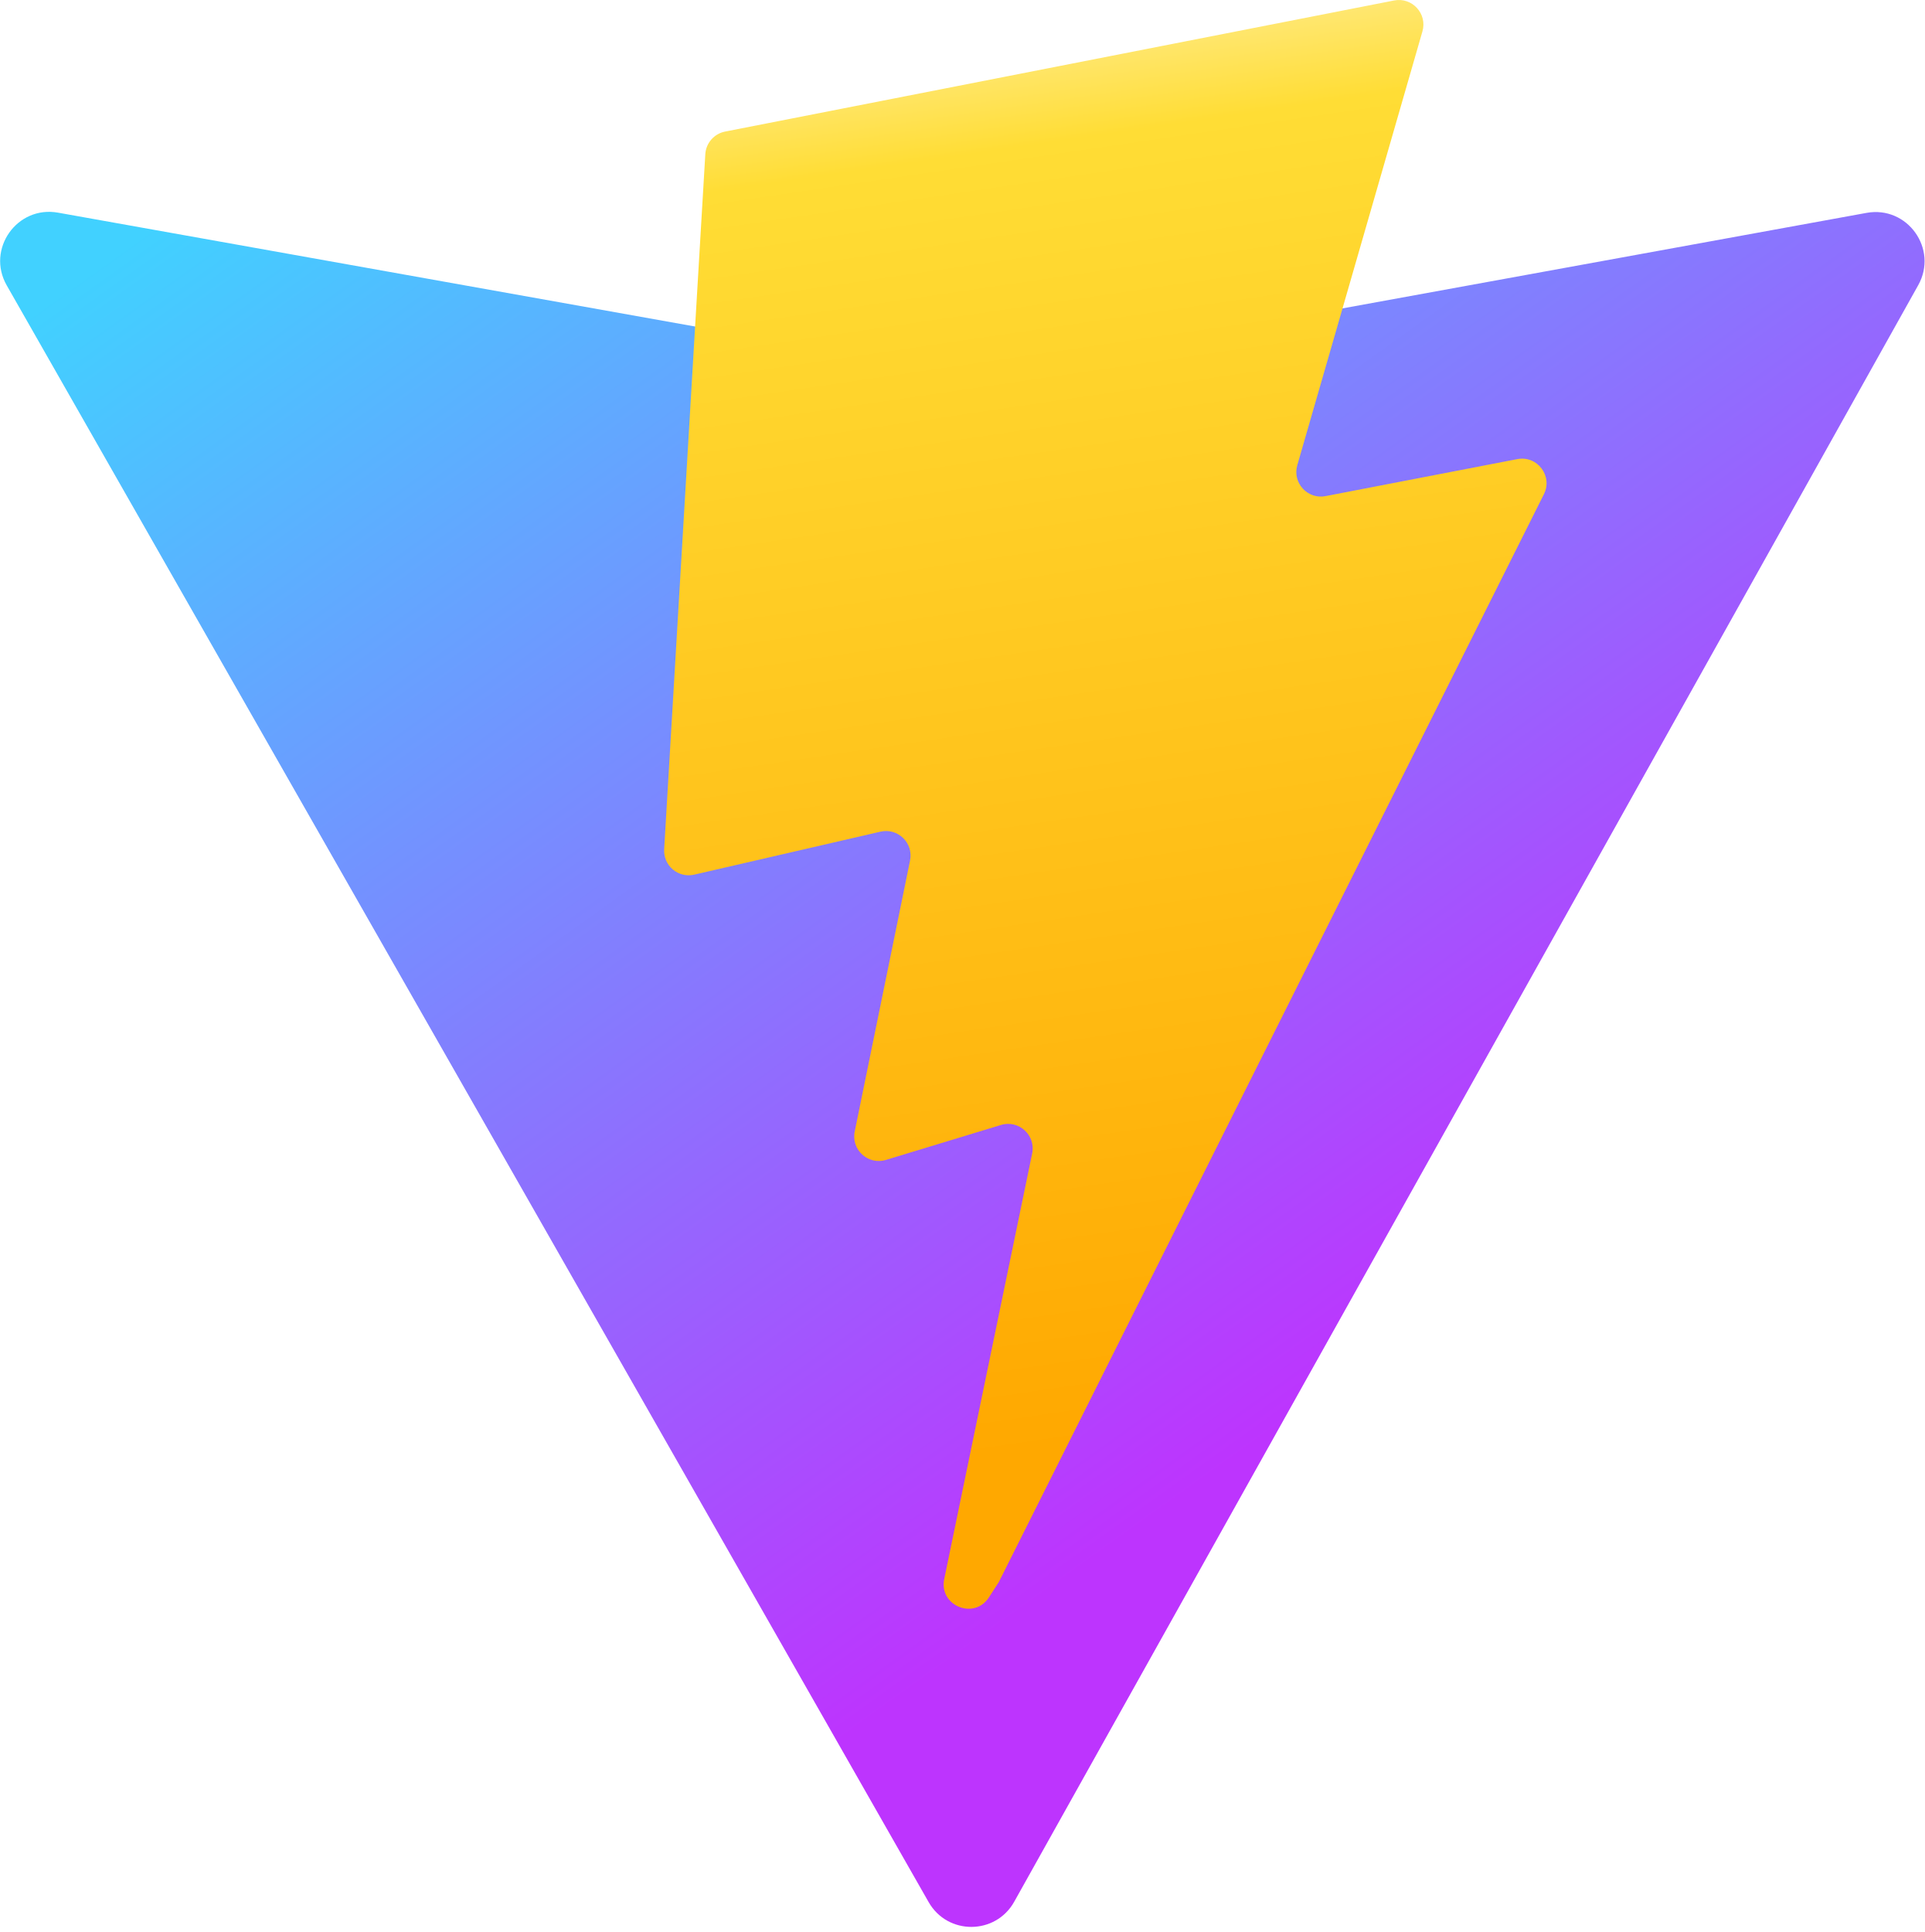
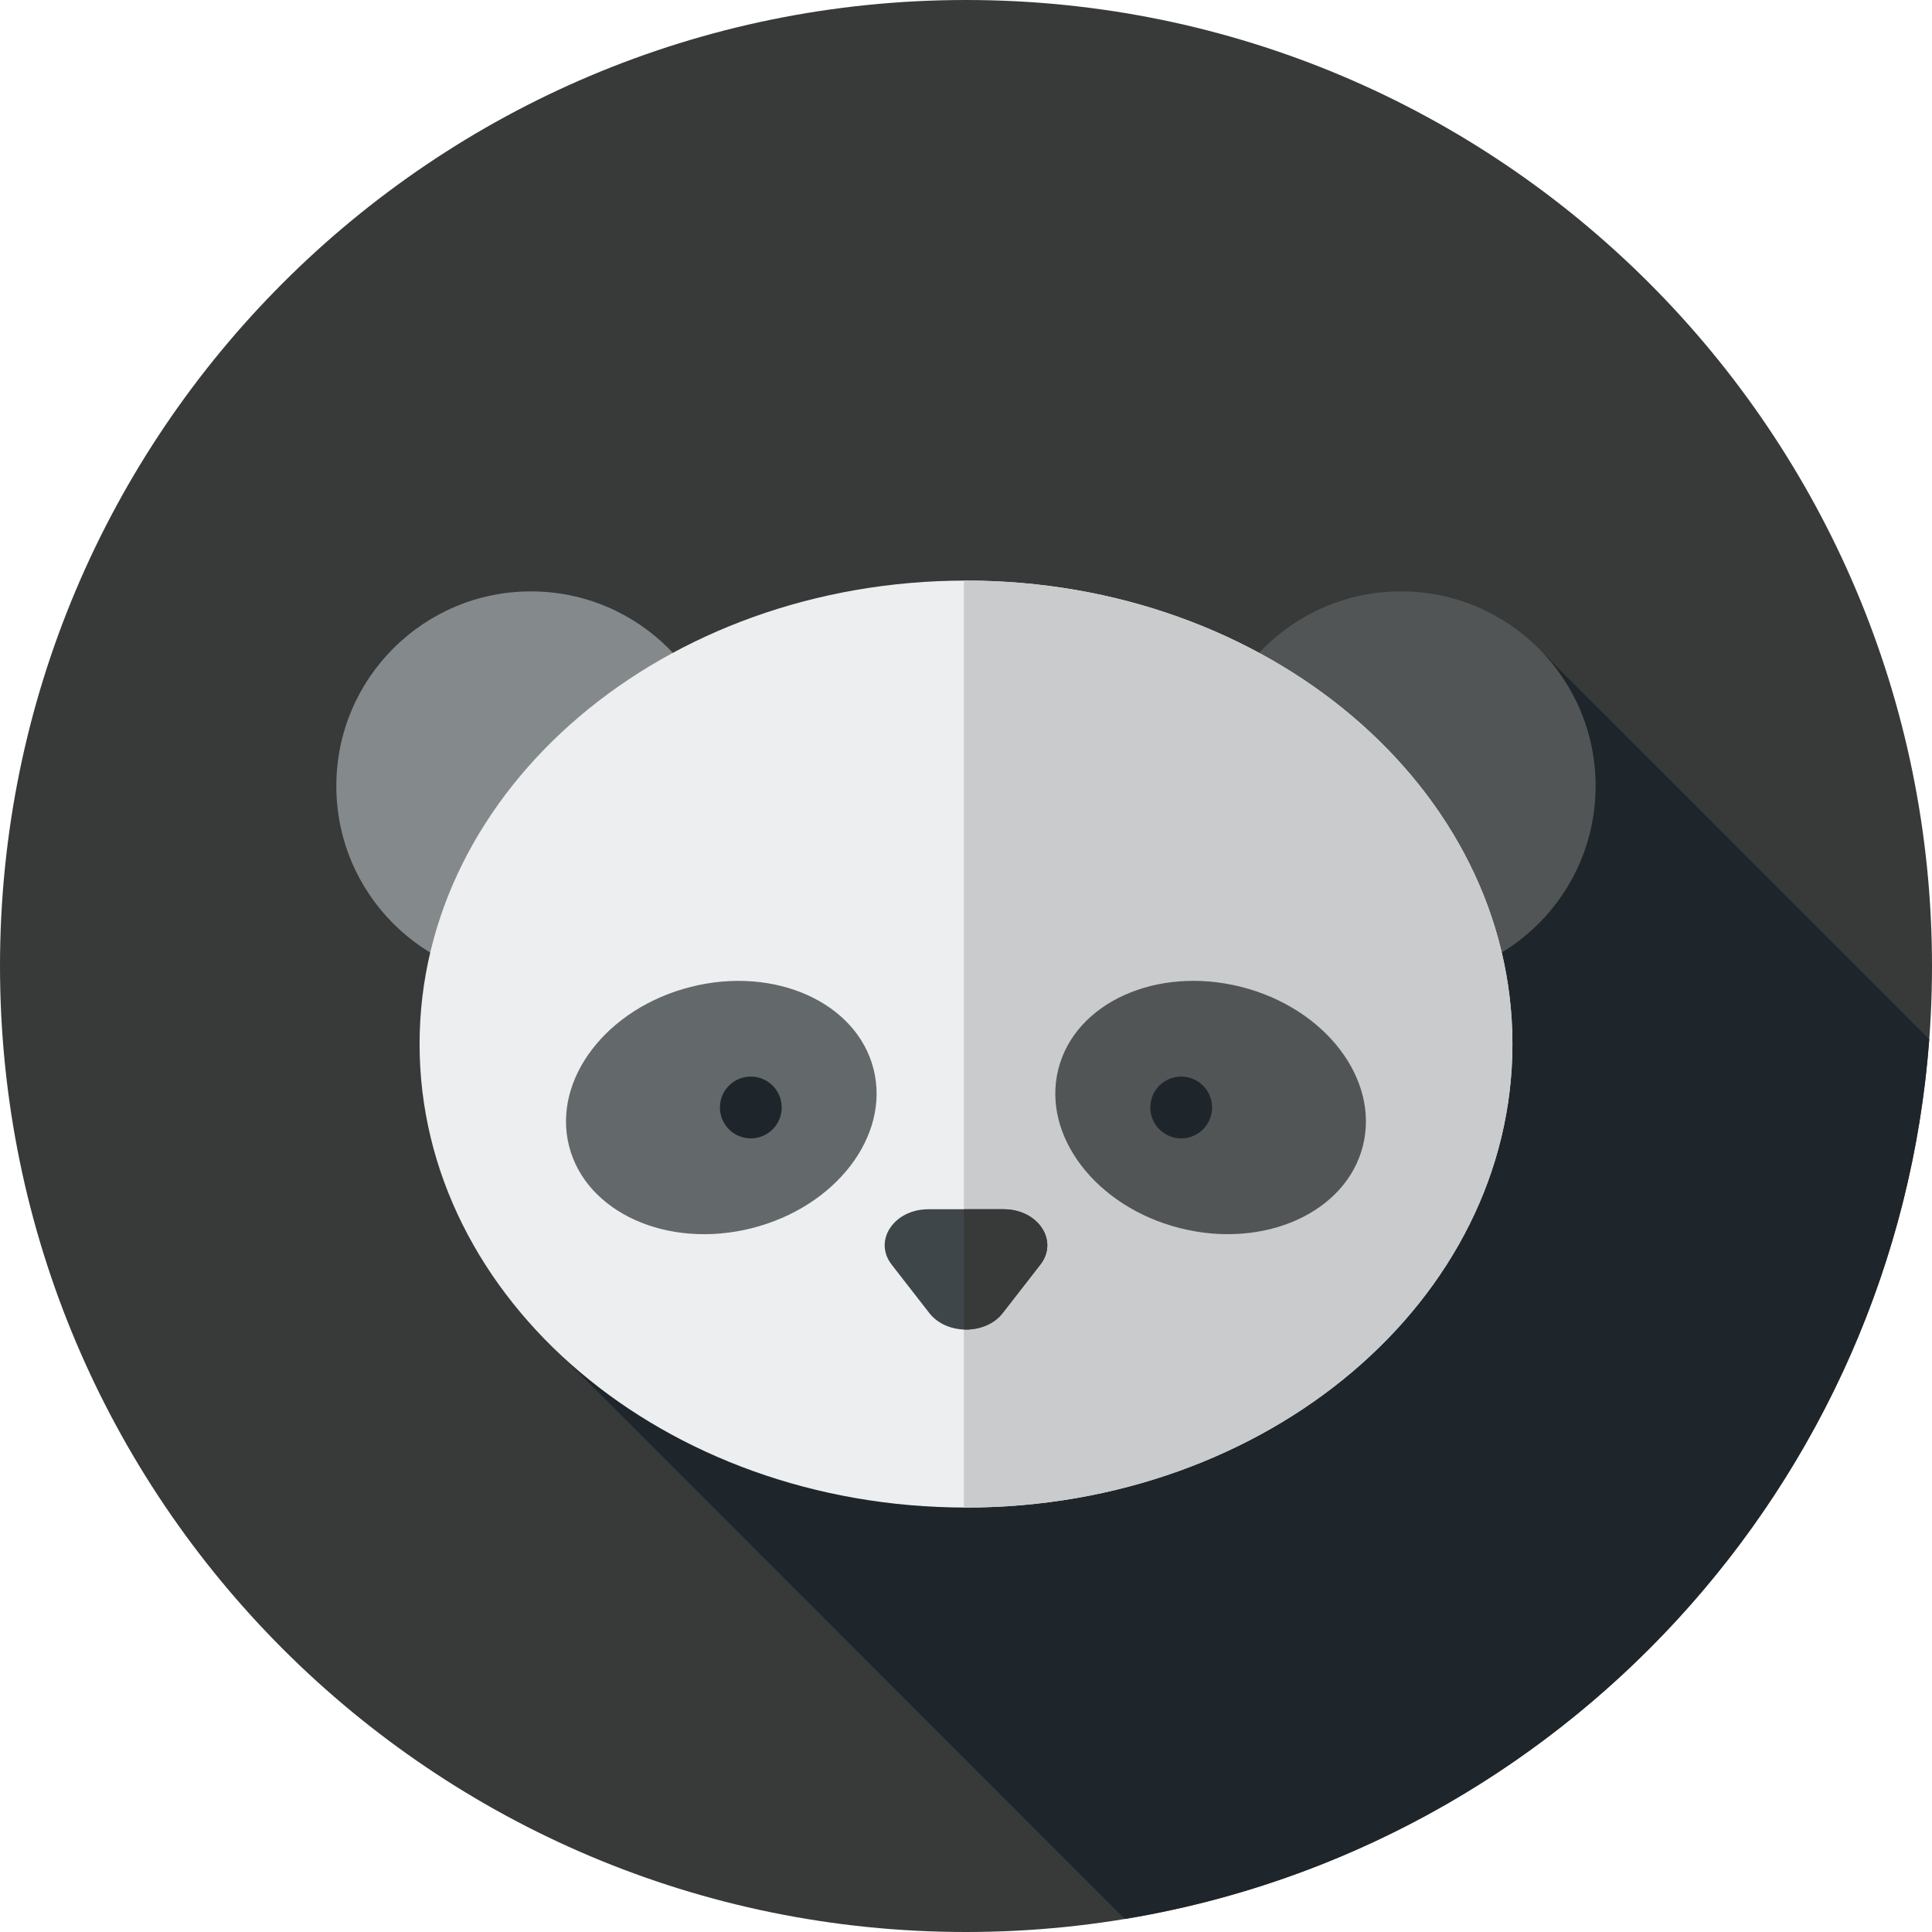
- <svg xmlns="http://www.w3.org/2000/svg" aria-hidden="true" role="img" class="iconify iconify--logos" width="31.88" height="32" preserveAspectRatio="xMidYMid meet" viewBox="0 0 256 257">
-   <defs>
-     <linearGradient id="IconifyId1813088fe1fbc01fb466" x1="-.828%" x2="57.636%" y1="7.652%" y2="78.411%">
-       <stop offset="0%" stop-color="#41D1FF" />
-       <stop offset="100%" stop-color="#BD34FE" />
-     </linearGradient>
-     <linearGradient id="IconifyId1813088fe1fbc01fb467" x1="43.376%" x2="50.316%" y1="2.242%" y2="89.03%">
-       <stop offset="0%" stop-color="#FFEA83" />
-       <stop offset="8.333%" stop-color="#FFDD35" />
-       <stop offset="100%" stop-color="#FFA800" />
-     </linearGradient>
-   </defs>
-   <path fill="url(#IconifyId1813088fe1fbc01fb466)" d="M255.153 37.938L134.897 252.976c-2.483 4.44-8.862 4.466-11.382.048L.875 37.958c-2.746-4.814 1.371-10.646 6.827-9.67l120.385 21.517a6.537 6.537 0 0 0 2.322-.004l117.867-21.483c5.438-.991 9.574 4.796 6.877 9.62Z" />
-   <path fill="url(#IconifyId1813088fe1fbc01fb467)" d="M185.432.063L96.44 17.501a3.268 3.268 0 0 0-2.634 3.014l-5.474 92.456a3.268 3.268 0 0 0 3.997 3.378l24.777-5.718c2.318-.535 4.413 1.507 3.936 3.838l-7.361 36.047c-.495 2.426 1.782 4.5 4.151 3.78l15.304-4.649c2.372-.72 4.652 1.36 4.15 3.788l-11.698 56.621c-.732 3.542 3.979 5.473 5.943 2.437l1.313-2.028l72.516-144.72c1.215-2.423-.88-5.186-3.54-4.672l-25.505 4.922c-2.396.462-4.435-1.77-3.759-4.114l16.646-57.705c.677-2.35-1.37-4.583-3.769-4.113Z" />
+ <svg xmlns="http://www.w3.org/2000/svg" height="800px" width="800px" version="1.1" id="Layer_1" viewBox="0 0 512 512" xml:space="preserve">
+   <circle style="fill:#383A3A;" cx="256" cy="256" r="256" />
+   <path style="fill:#1E262B;" d="M409.071,173.203L149.48,359.896l148.577,148.646c115.133-19.032,204.345-114.869,213.213-233.125  L409.071,173.203z" />
+   <circle style="fill:#848A8C;" cx="140.705" cy="208.3" r="51.574" />
+   <circle style="fill:#515556;" cx="371.278" cy="208.3" r="51.574" />
+   <ellipse style="fill:#EDEEEF;" cx="256" cy="276.687" rx="144.808" ry="122.828" />
+   <path style="fill:#CACBCC;" d="M256,153.86c-0.193,0-0.381,0.012-0.574,0.012v245.632c0.193,0,0.381,0.012,0.574,0.012  c79.975,0,144.808-54.993,144.808-122.828S335.975,153.86,256,153.86z" />
+   <ellipse transform="matrix(-0.2444 -0.9697 0.9697 -0.2444 -46.7551 550.5992)" style="fill:#63696B;" cx="191.146" cy="293.516" rx="32.979" ry="41.616" />
+   <circle style="fill:#1E262B;" cx="198.973" cy="293.495" r="8.189" />
+   <ellipse transform="matrix(-0.2444 0.9697 -0.9697 -0.2444 683.8398 54.1205)" style="fill:#515556;" cx="320.834" cy="293.496" rx="32.979" ry="41.616" />
+   <circle style="fill:#1E262B;" cx="313.027" cy="293.495" r="8.189" />
+   <path style="fill:#3F4649;" d="M246.27,347.965l-9.973-12.828c-4.93-6.344,0.593-14.674,9.73-14.674h19.944  c9.137,0,14.662,8.33,9.73,14.674l-9.973,12.828C261.182,353.814,250.818,353.814,246.27,347.965z" />
+   <path style="fill:#383A3A;" d="M265.973,320.464h-10.545v31.861c3.917,0.159,7.913-1.284,10.304-4.36l9.973-12.828  C280.633,328.794,275.109,320.464,265.973,320.464z" />
</svg>
